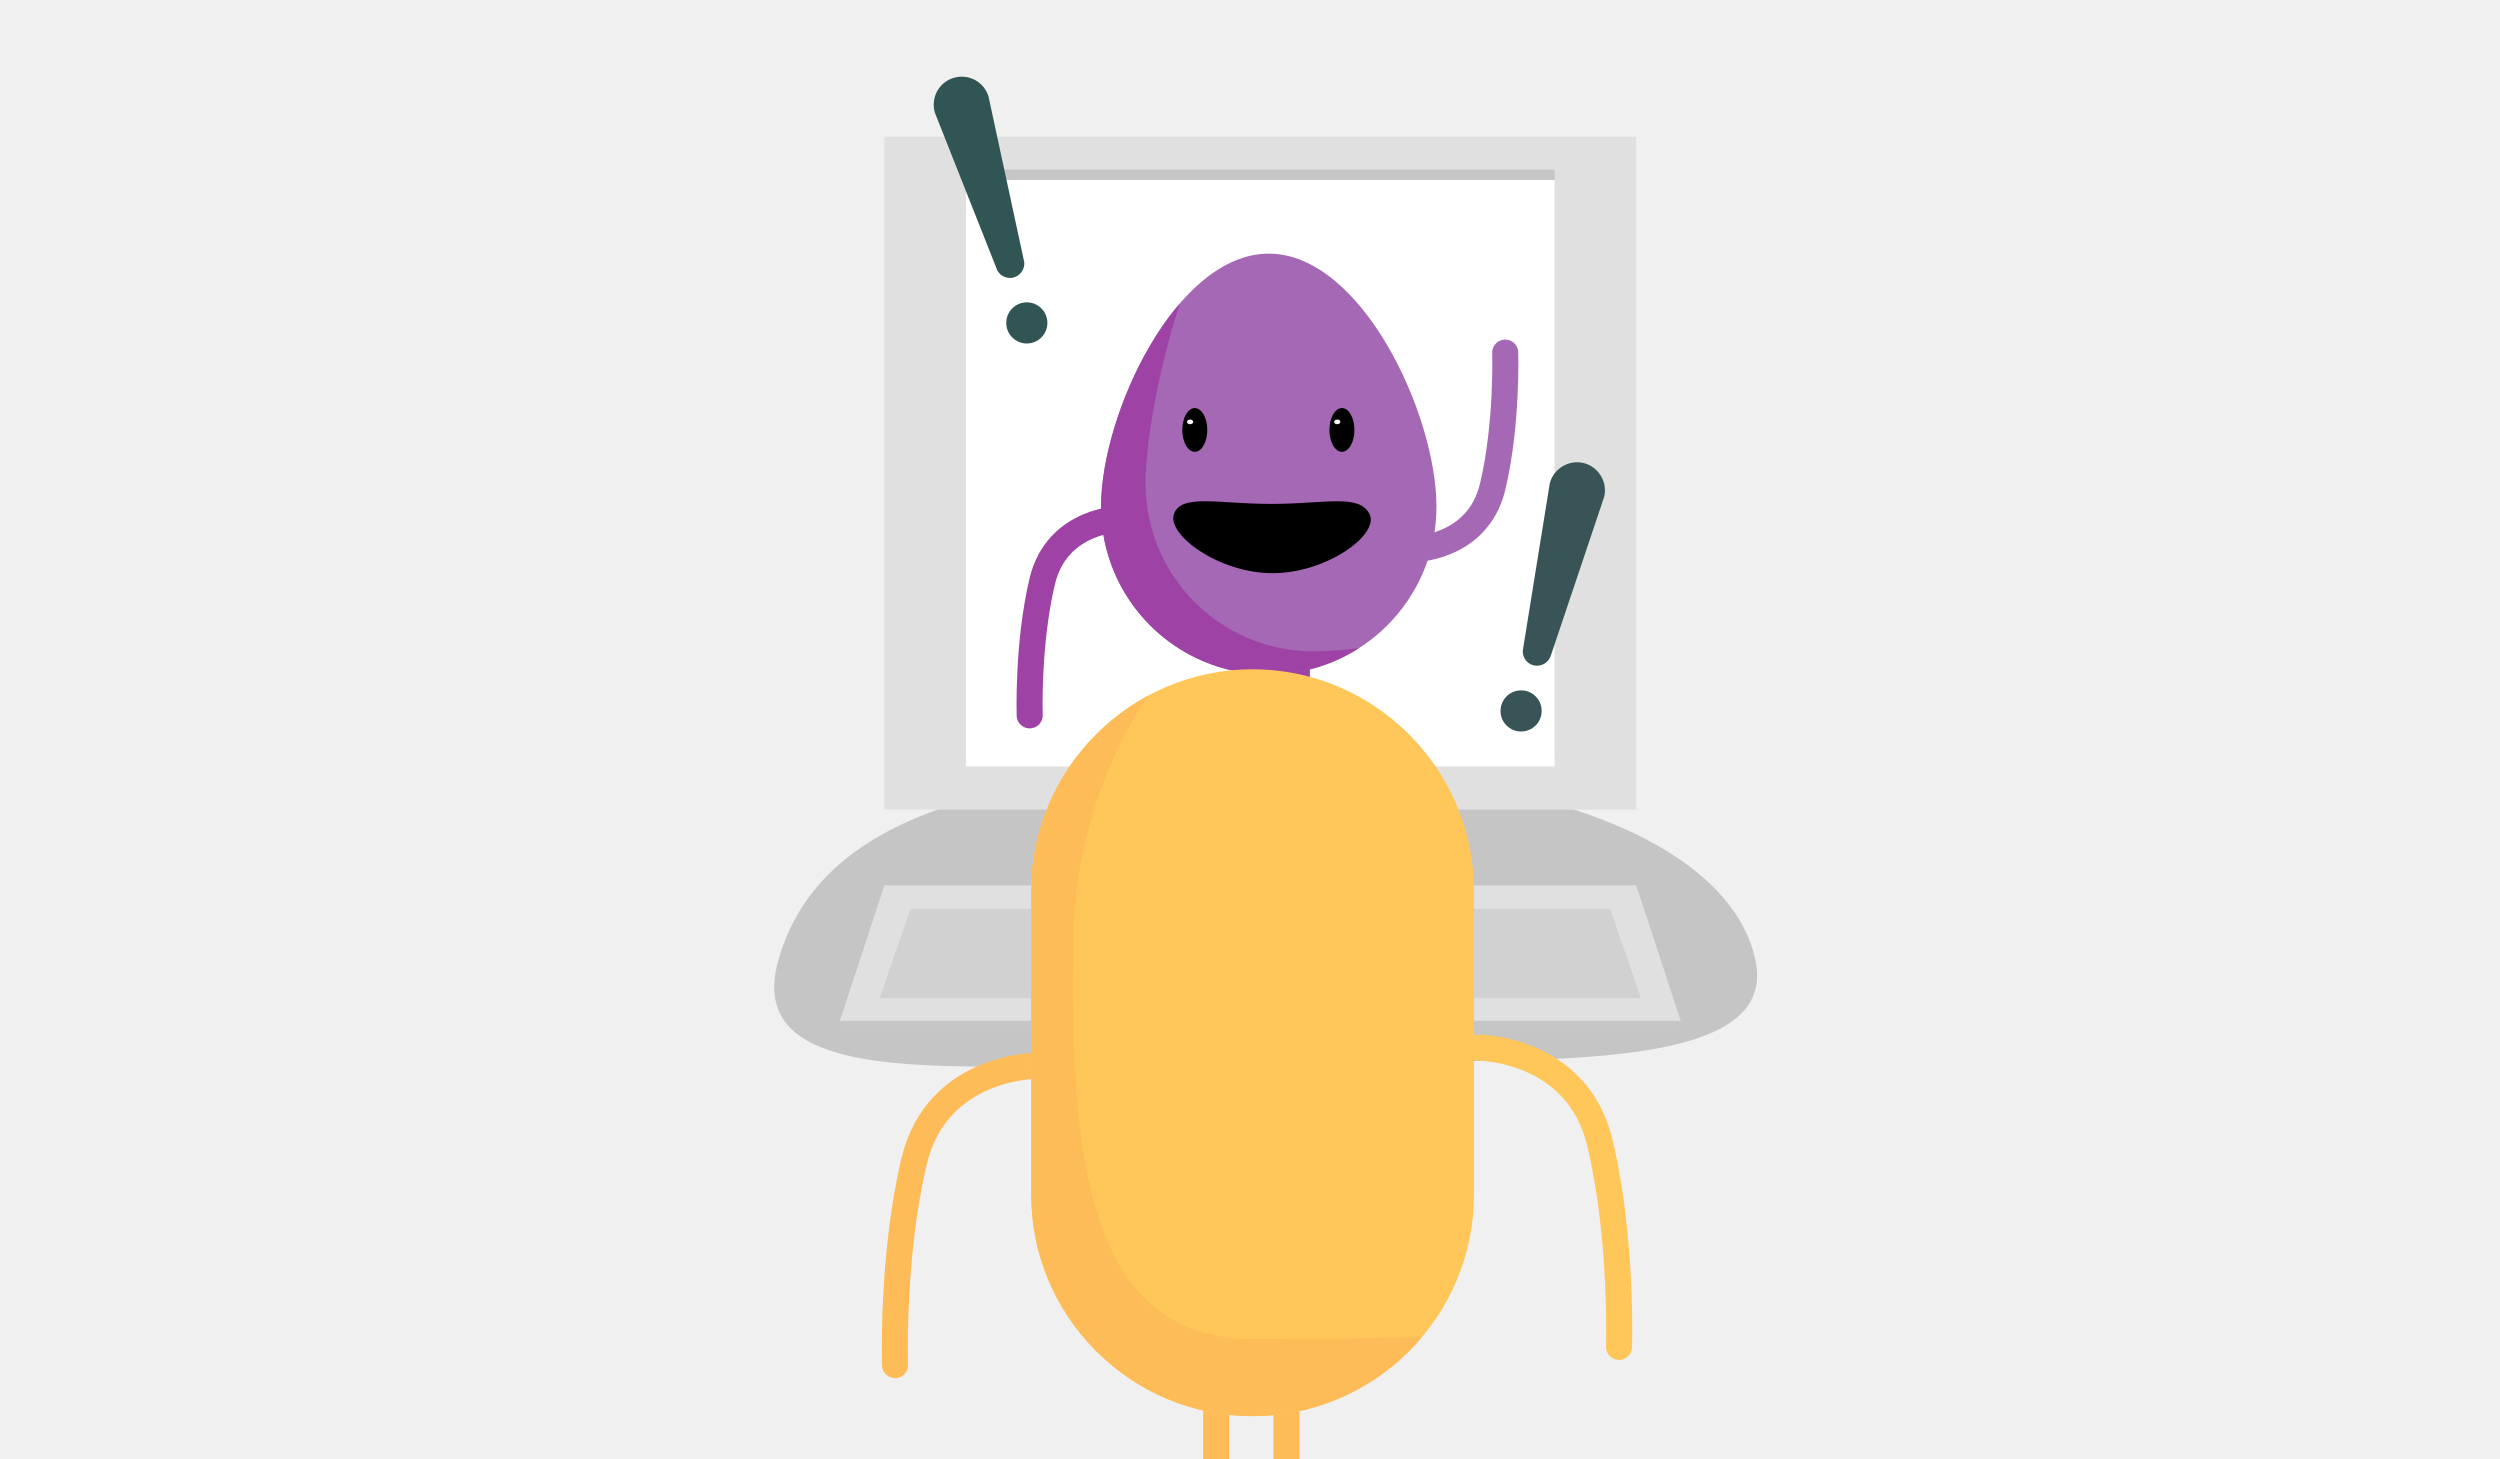
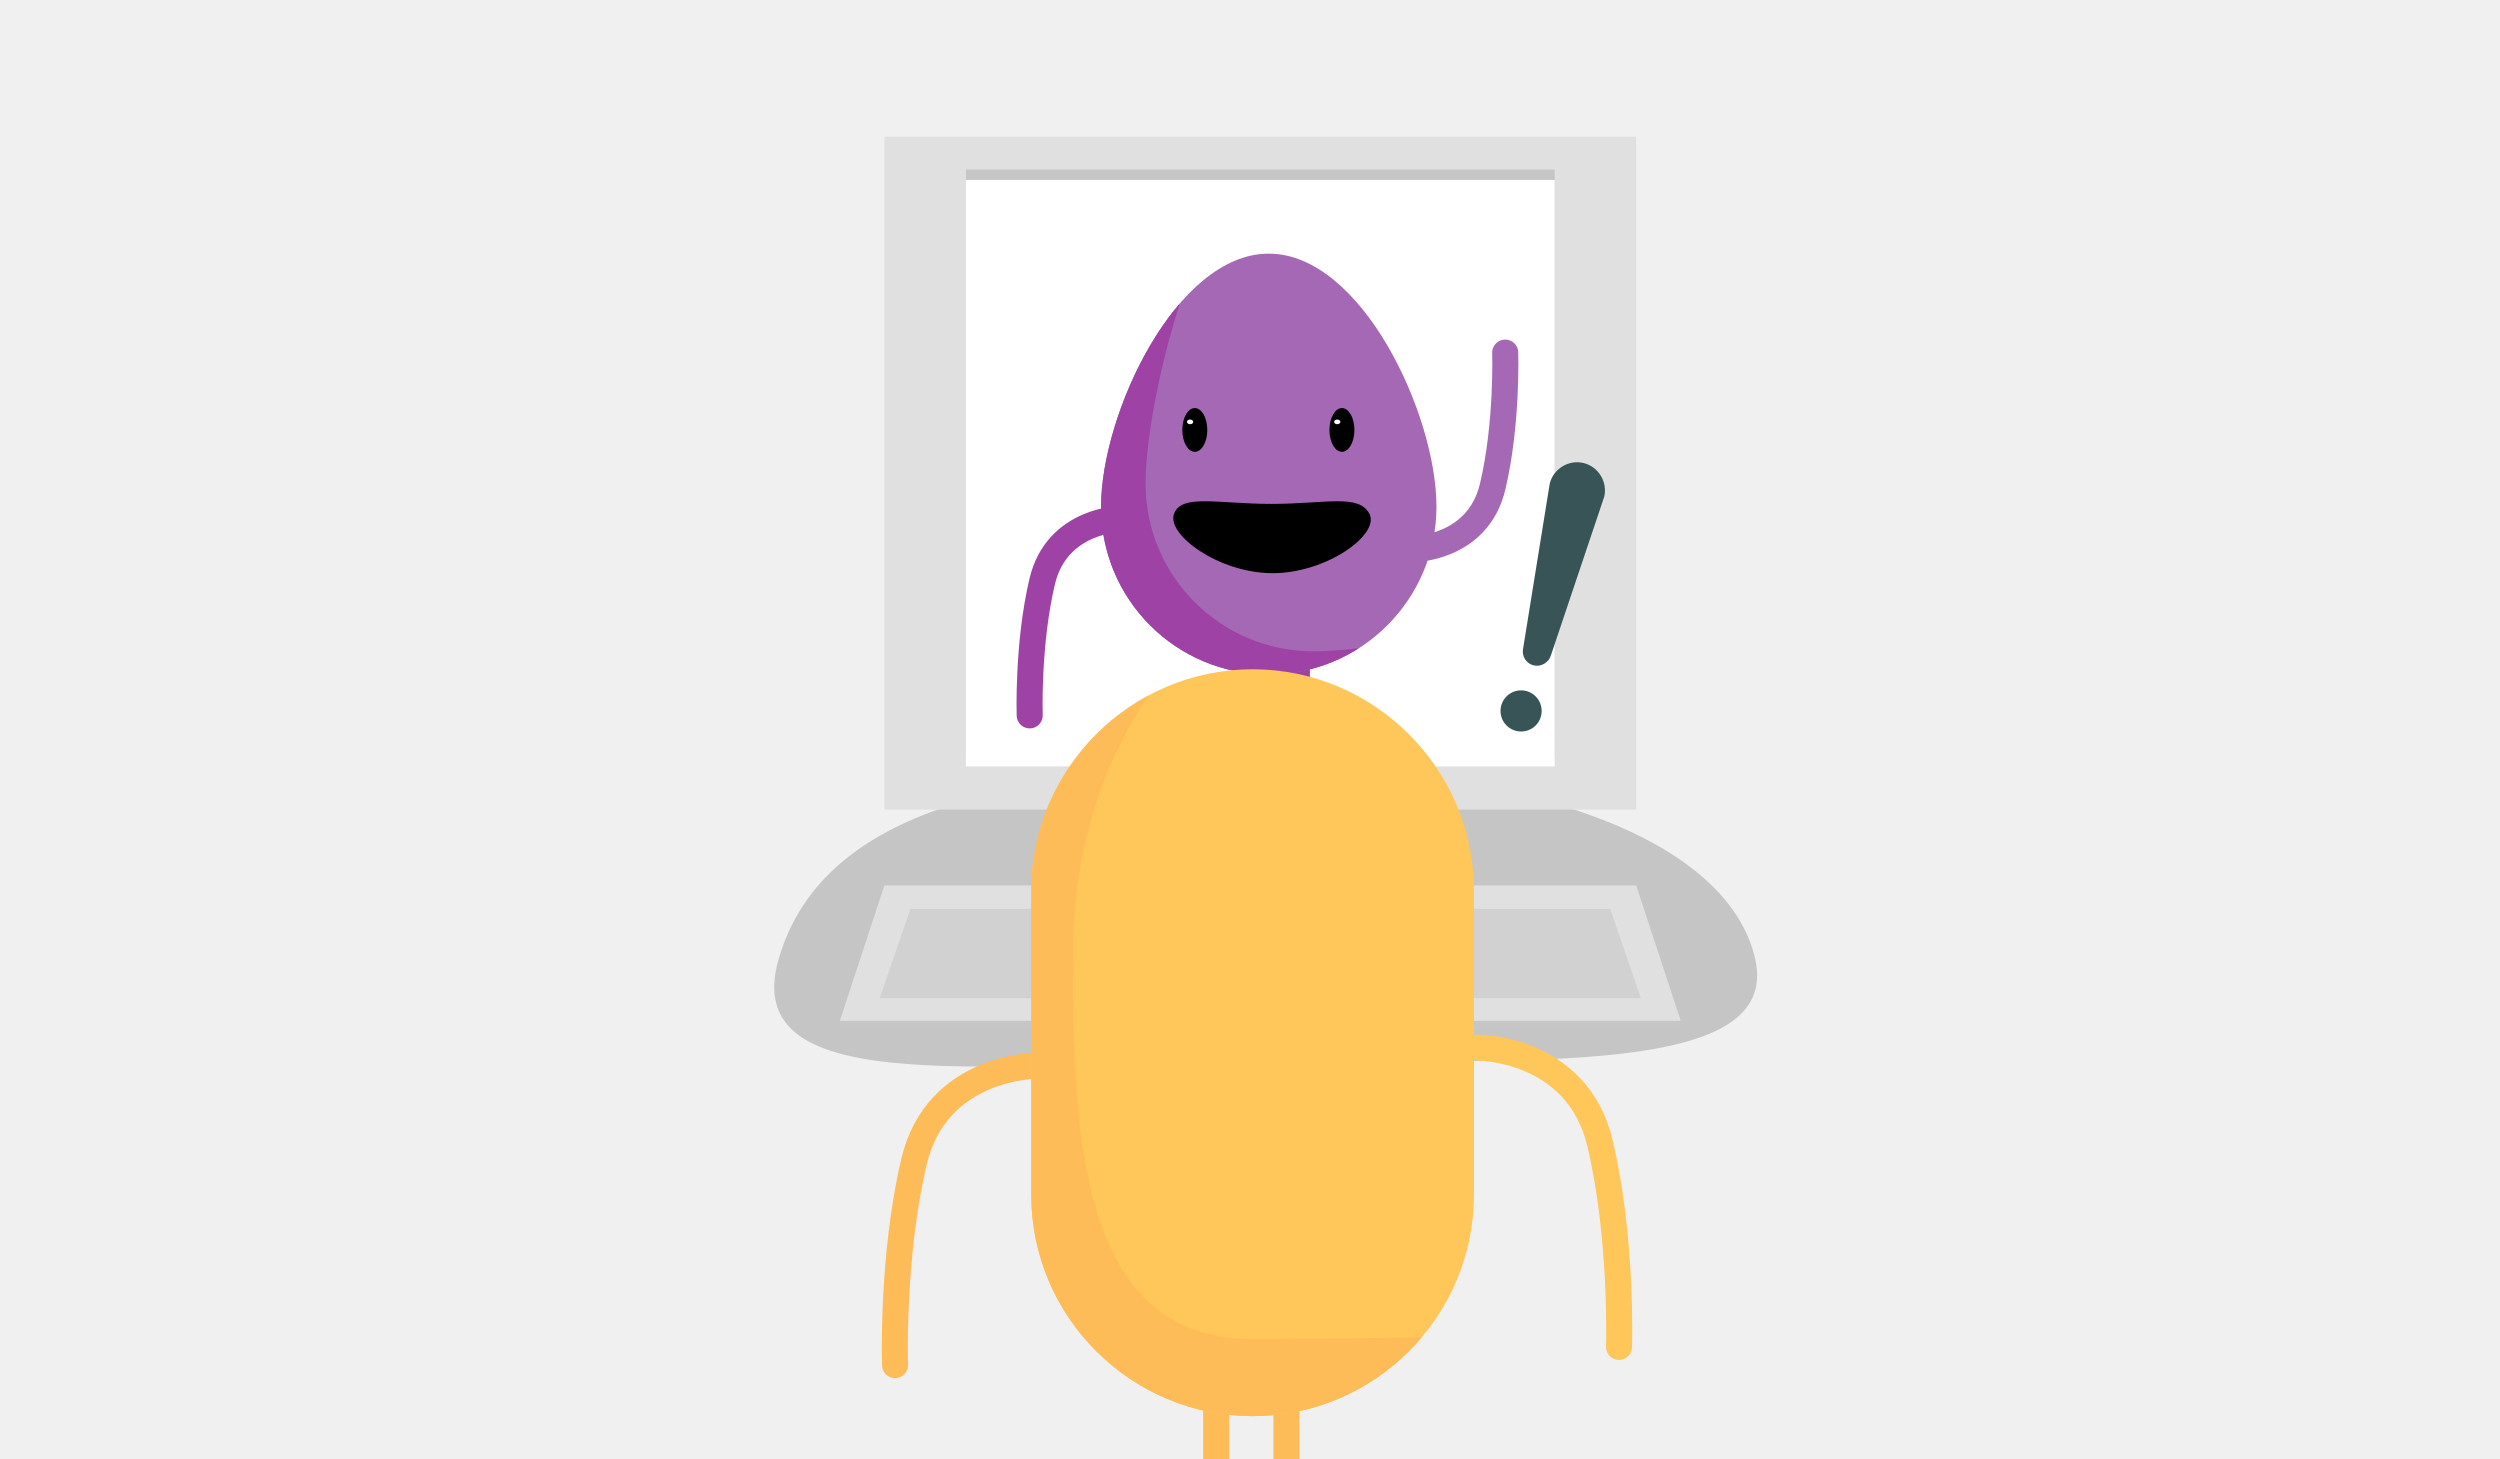
<svg xmlns="http://www.w3.org/2000/svg" xmlns:xlink="http://www.w3.org/1999/xlink" version="1.1" x="0px" y="0px" viewBox="0 0 960 560" enable-background="new 0 0 960 560" xml:space="preserve">
  <g id="Layer_1">
</g>
  <g id="Layer_8" display="none">
    <rect x="2" y="0" display="inline" fill="#FF6678" width="960" height="560" />
  </g>
  <g id="Layer_2">
</g>
  <g id="Layer_3">
</g>
  <g id="Layer_4">
</g>
  <g id="Layer_5">
    <g>
      <defs>
        <rect id="SVGID_31_" x="-982" y="0" width="960" height="560" />
      </defs>
      <clipPath id="SVGID_2_">
        <use xlink:href="#SVGID_31_" overflow="visible" />
      </clipPath>
      <path clip-path="url(#SVGID_2_)" fill="#BA4A62" d="M-3.7,529.5h-44.7c-31.5,0-57.2-25.7-57.2-57.2v-92.6    c0-31.5,25.7-57.2,57.2-57.2h44.7c31.5,0,57.2,25.7,57.2,57.2v92.6C53.5,503.8,27.8,529.5-3.7,529.5z" />
      <path clip-path="url(#SVGID_2_)" fill="#BA4A62" d="M153.2,529.5h-44.7c-31.5,0-57.2-25.7-57.2-57.2v-92.6    c0-31.5,25.7-57.2,57.2-57.2h44.7c31.5,0,57.2,25.7,57.2,57.2v92.6C210.4,503.8,184.7,529.5,153.2,529.5z" />
      <path clip-path="url(#SVGID_2_)" fill="#913A4A" d="M89.2,777H11.1c-55,0-100-45-100-100V515.2c0-55,45-100,100-100h78.1    c55,0,100,45,100,100V677C189.2,732,144.2,777,89.2,777z" />
    </g>
  </g>
  <g id="Layer_6">
    <path opacity="0.18" d="M674,368.3c10,44.7-83.2,39-187,39s-204,16.4-188-39S383.2,295,487,295S664,323.6,674,368.3z" />
    <ellipse fill="#C6C6C6" cx="483" cy="333.5" rx="39" ry="8.5" />
    <ellipse fill="#E0E0E0" cx="483" cy="330.5" rx="39" ry="8.5" />
    <rect x="473" y="295" fill="#C6C6C6" width="18.9" height="35.8" />
    <rect x="339.6" y="52.5" fill="#E0E0E0" width="288.7" height="258.4" />
    <polygon fill="#E0E0E0" points="645.5,392.3 322.4,392.3 339.6,340 628.3,340  " />
    <polygon fill="#D1D1D1" points="630.1,383.3 337.8,383.3 349.6,349 618.3,349  " />
    <polygon fill="#C6C6C6" points="645.5,392 322.4,392 322.5,395.5 645.3,395.5  " />
    <rect x="370.9" y="65.1" fill="#C6C6C6" width="226.1" height="225.2" />
    <rect x="370.9" y="69.1" fill="#FFFFFF" width="226.1" height="225.2" />
    <g>
      <defs>
        <rect id="SVGID_35_" x="370.9" y="69.1" width="226.1" height="225.2" />
      </defs>
      <clipPath id="SVGID_3_">
        <use xlink:href="#SVGID_35_" overflow="visible" />
      </clipPath>
      <g clip-path="url(#SVGID_3_)">
        <polyline fill="none" stroke="#9E43A5" stroke-width="10" stroke-linecap="round" stroke-miterlimit="10" points="480,253      480,308 465,308    " />
        <polyline fill="none" stroke="#9E43A5" stroke-width="10" stroke-linecap="round" stroke-miterlimit="10" points="498,253      498,308 513,308    " />
        <g>
          <defs>
            <path id="SVGID_37_" d="M551.6,194.6c0,35.5-28.8,64.4-64.4,64.4s-64.4-28.8-64.4-64.4s28.8-97.2,64.4-97.2       S551.6,159,551.6,194.6z" />
          </defs>
          <clipPath id="SVGID_4_">
            <use xlink:href="#SVGID_37_" overflow="visible" />
          </clipPath>
          <rect x="367.3" y="76.7" clip-path="url(#SVGID_4_)" fill="#A468B5" width="252.8" height="235.7" />
          <path clip-path="url(#SVGID_4_)" fill="#9E43A5" d="M365,81v235h253V81H365z M504.3,250.1c-35.5,0-64.4-28.8-64.4-64.4      S464.5,53.5,500,53.5c35.5,0,117.6,105.5,117.6,141S539.9,250.1,504.3,250.1z" />
        </g>
        <path fill="none" stroke="#A468B5" stroke-width="10" stroke-linecap="round" stroke-miterlimit="10" d="M542.5,210.9     c0,0,25,0,30.7-24.1c5.7-24.1,4.8-51.4,4.8-51.4" />
        <path fill="none" stroke="#9E43A5" stroke-width="10" stroke-linecap="round" stroke-miterlimit="10" d="M430.9,199.2     c0,0-25,0-30.7,24.1s-4.8,51.4-4.8,51.4" />
        <g>
          <ellipse cx="458.8" cy="165.1" rx="4.8" ry="8.4" />
          <ellipse fill="#FFFFFF" cx="457" cy="162" rx="1.2" ry="0.9" />
        </g>
        <g>
          <ellipse cx="515.3" cy="165.1" rx="4.8" ry="8.4" />
          <ellipse fill="#FFFFFF" cx="513.5" cy="162" rx="1.2" ry="0.9" />
        </g>
        <path d="M525.9,197.4c3.9,7.9-16.5,22.7-37.2,22.7s-40.7-14.8-37.9-22.7c2.8-7.9,16.8-3.9,37.5-3.9S521.9,189.5,525.9,197.4z" />
      </g>
    </g>
    <g>
-       <path fill="#315454" d="M389.4,106.5L389.4,106.5c-2.9,0.9-6-0.8-6.8-3.6L359,43.3c-1.7-5.7,1.5-11.7,7.2-13.4l0,0    c5.7-1.7,11.7,1.5,13.4,7.2l13.5,62.6C394,102.5,392.3,105.6,389.4,106.5z" />
-       <circle fill="#315454" cx="394.3" cy="124" r="7.9" />
-     </g>
-     <g>
      <g>
        <polyline fill="none" stroke="#FEBC59" stroke-width="10" stroke-linecap="round" stroke-miterlimit="10" points="467,531      467,615 444,615    " />
        <polyline fill="none" stroke="#FEBC59" stroke-width="10" stroke-linecap="round" stroke-miterlimit="10" points="494,531      494,615 517,615    " />
        <path fill="none" stroke="#FFC659" stroke-width="10" stroke-linecap="round" stroke-miterlimit="10" d="M567.7,402.3     c0,0,38,0,46.7,36.7c8.7,36.7,7.3,78.2,7.3,78.2" />
        <path fill="none" stroke="#FEBC59" stroke-width="10" stroke-linecap="round" stroke-miterlimit="10" d="M397.7,409.3     c0,0-38,0-46.7,36.7s-7.3,78.2-7.3,78.2" />
        <g>
          <defs>
            <path id="SVGID_39_" d="M481,543.8L481,543.8c-46.8,0-85-38.2-85-85V342c0-46.7,38.2-85,85-85h0c46.7,0,85,38.2,85,85v116.8       C566,505.6,527.8,543.8,481,543.8z" />
          </defs>
          <clipPath id="SVGID_5_">
            <use xlink:href="#SVGID_39_" overflow="visible" />
          </clipPath>
          <rect x="370.7" y="229" clip-path="url(#SVGID_5_)" fill="#FFC659" width="224" height="325.7" />
          <path clip-path="url(#SVGID_5_)" fill="#FEBC59" d="M460.8,244c0,0-47.7,39.2-48.7,119.1s5.1,151.3,69.1,151.1      c64-0.2,113.8-2,113.8-2V576H360V248L460.8,244z" />
        </g>
        <g>
          <path fill="#385457" d="M588.9,255.5L588.9,255.5c-2.9-0.7-4.7-3.7-4-6.6l10.2-63.2c1.4-5.7,7.3-9.3,13-7.9h0      c5.7,1.4,9.3,7.3,7.9,13l-20.4,60.7C594.8,254.4,591.8,256.2,588.9,255.5z" />
          <circle fill="#385457" cx="584.1" cy="273" r="7.9" />
        </g>
      </g>
    </g>
  </g>
  <g id="Layer_7">
</g>
</svg>
